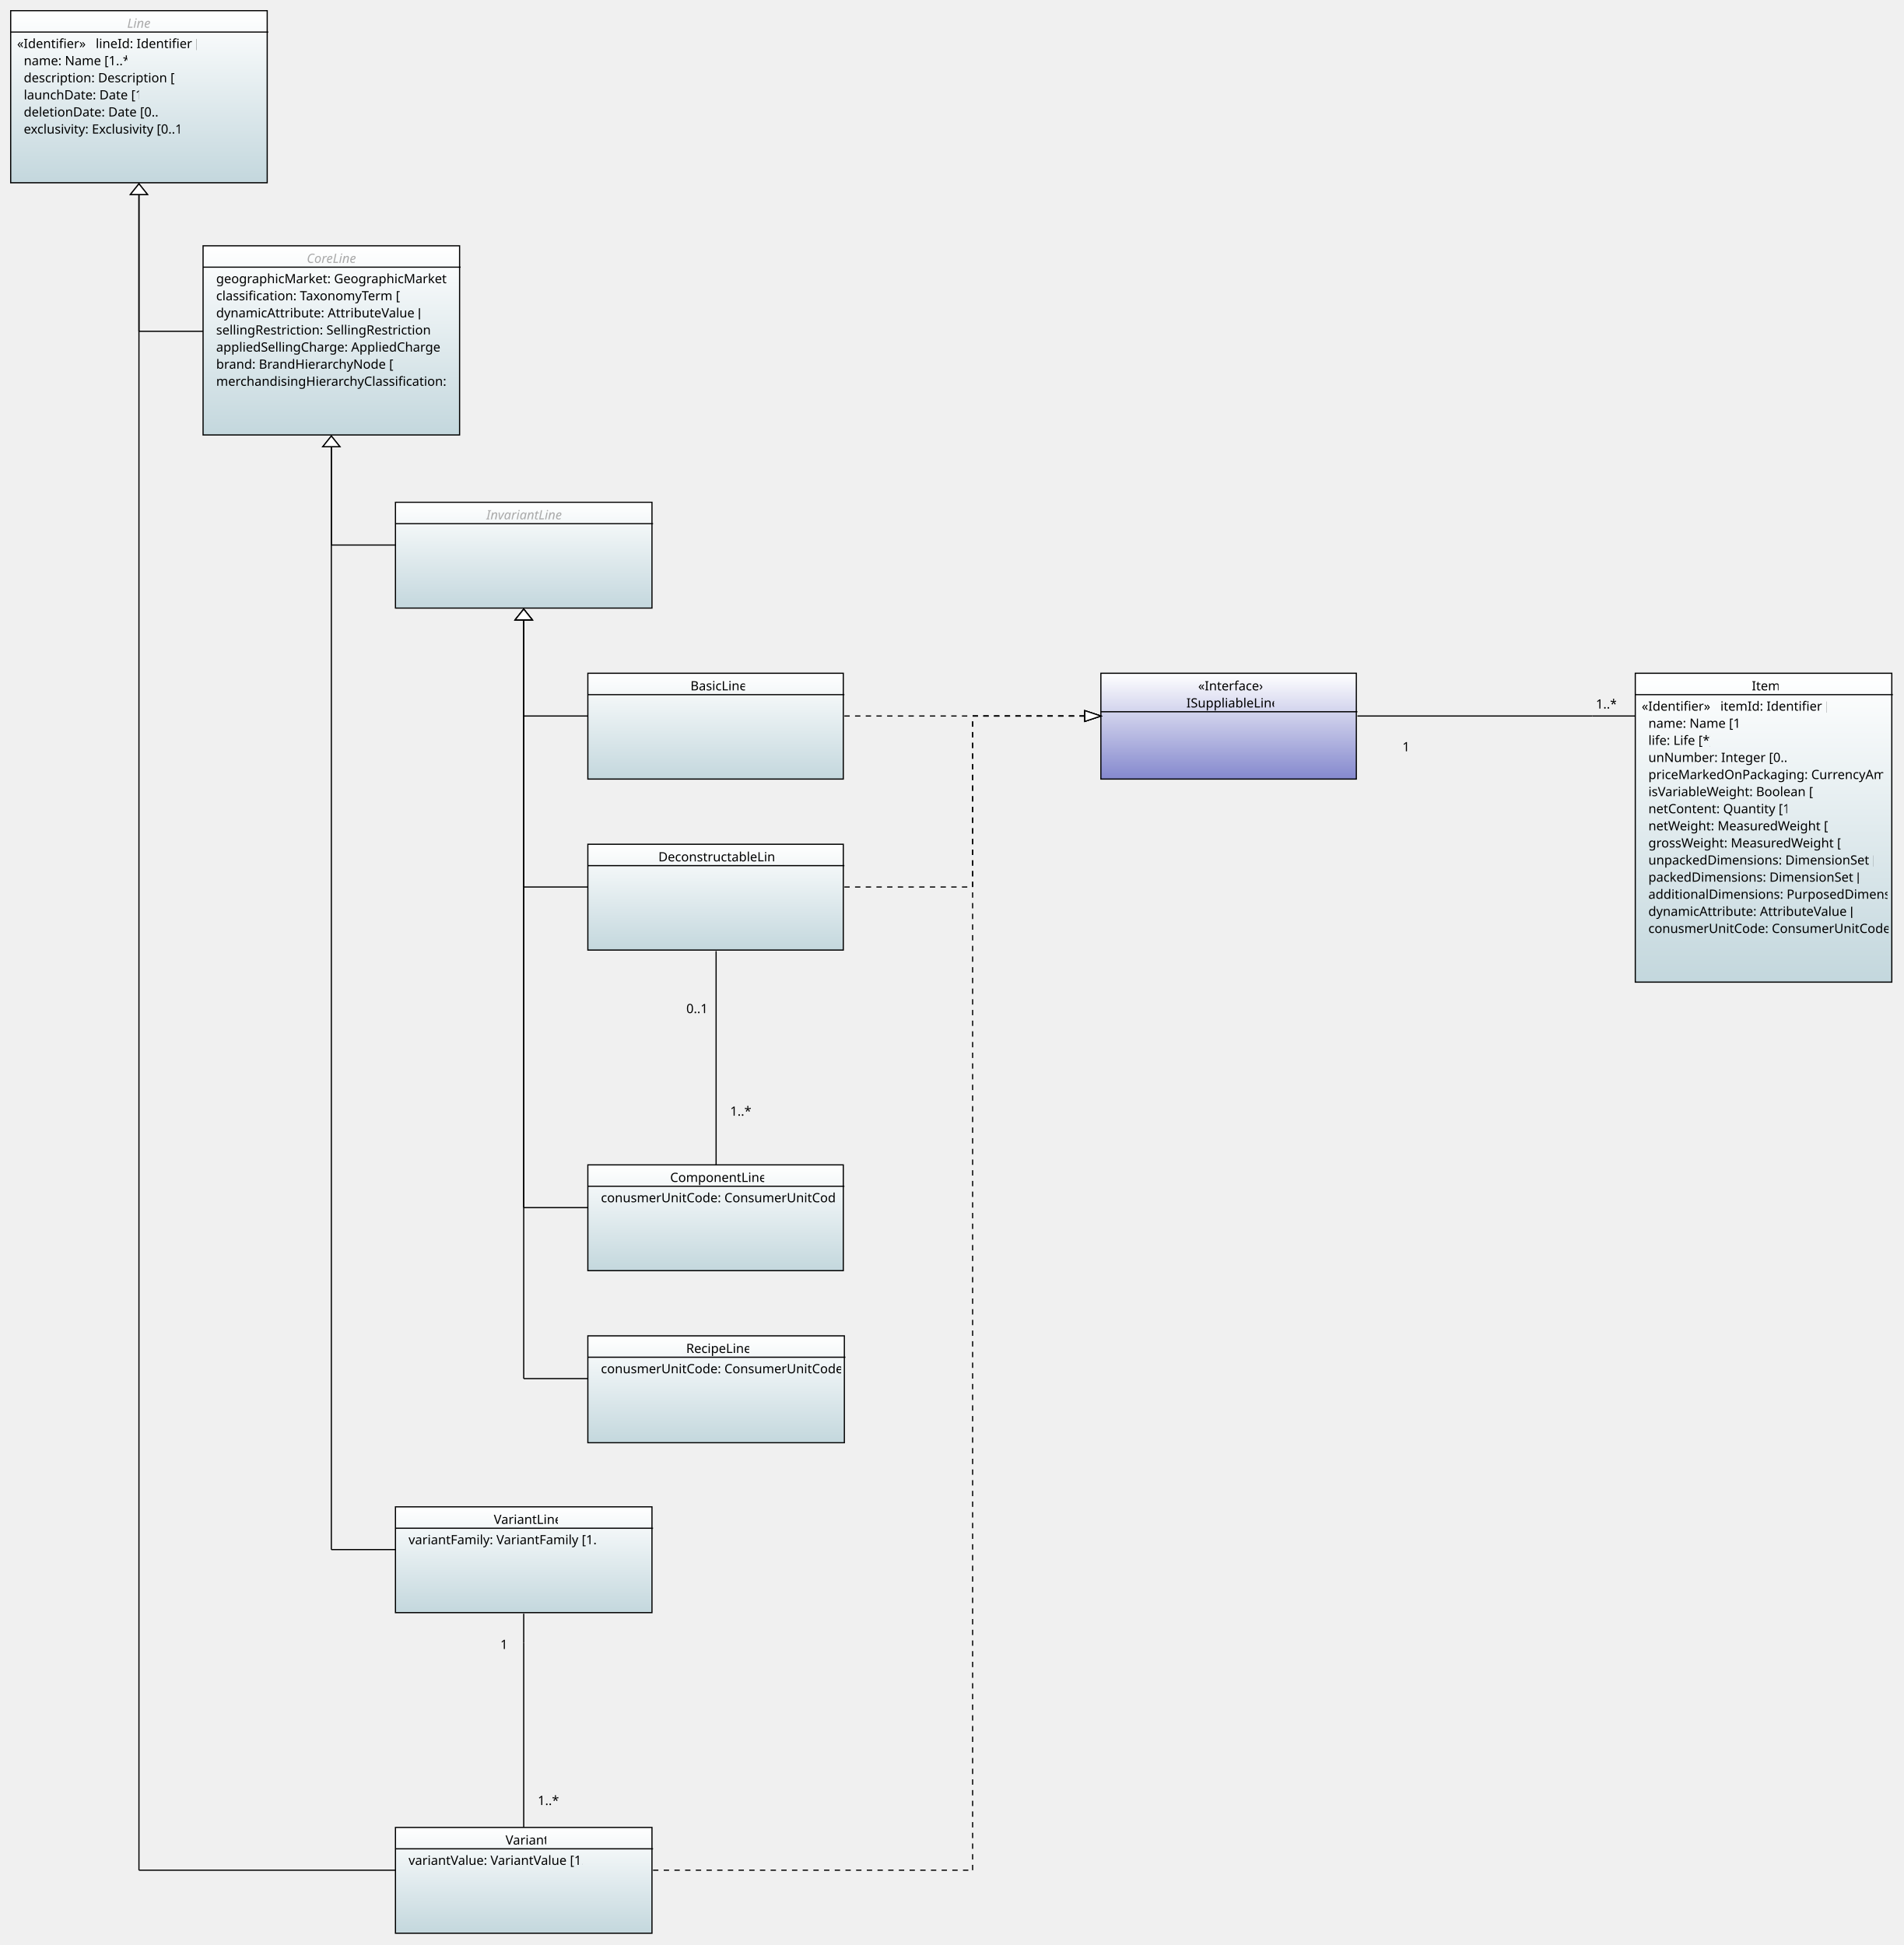
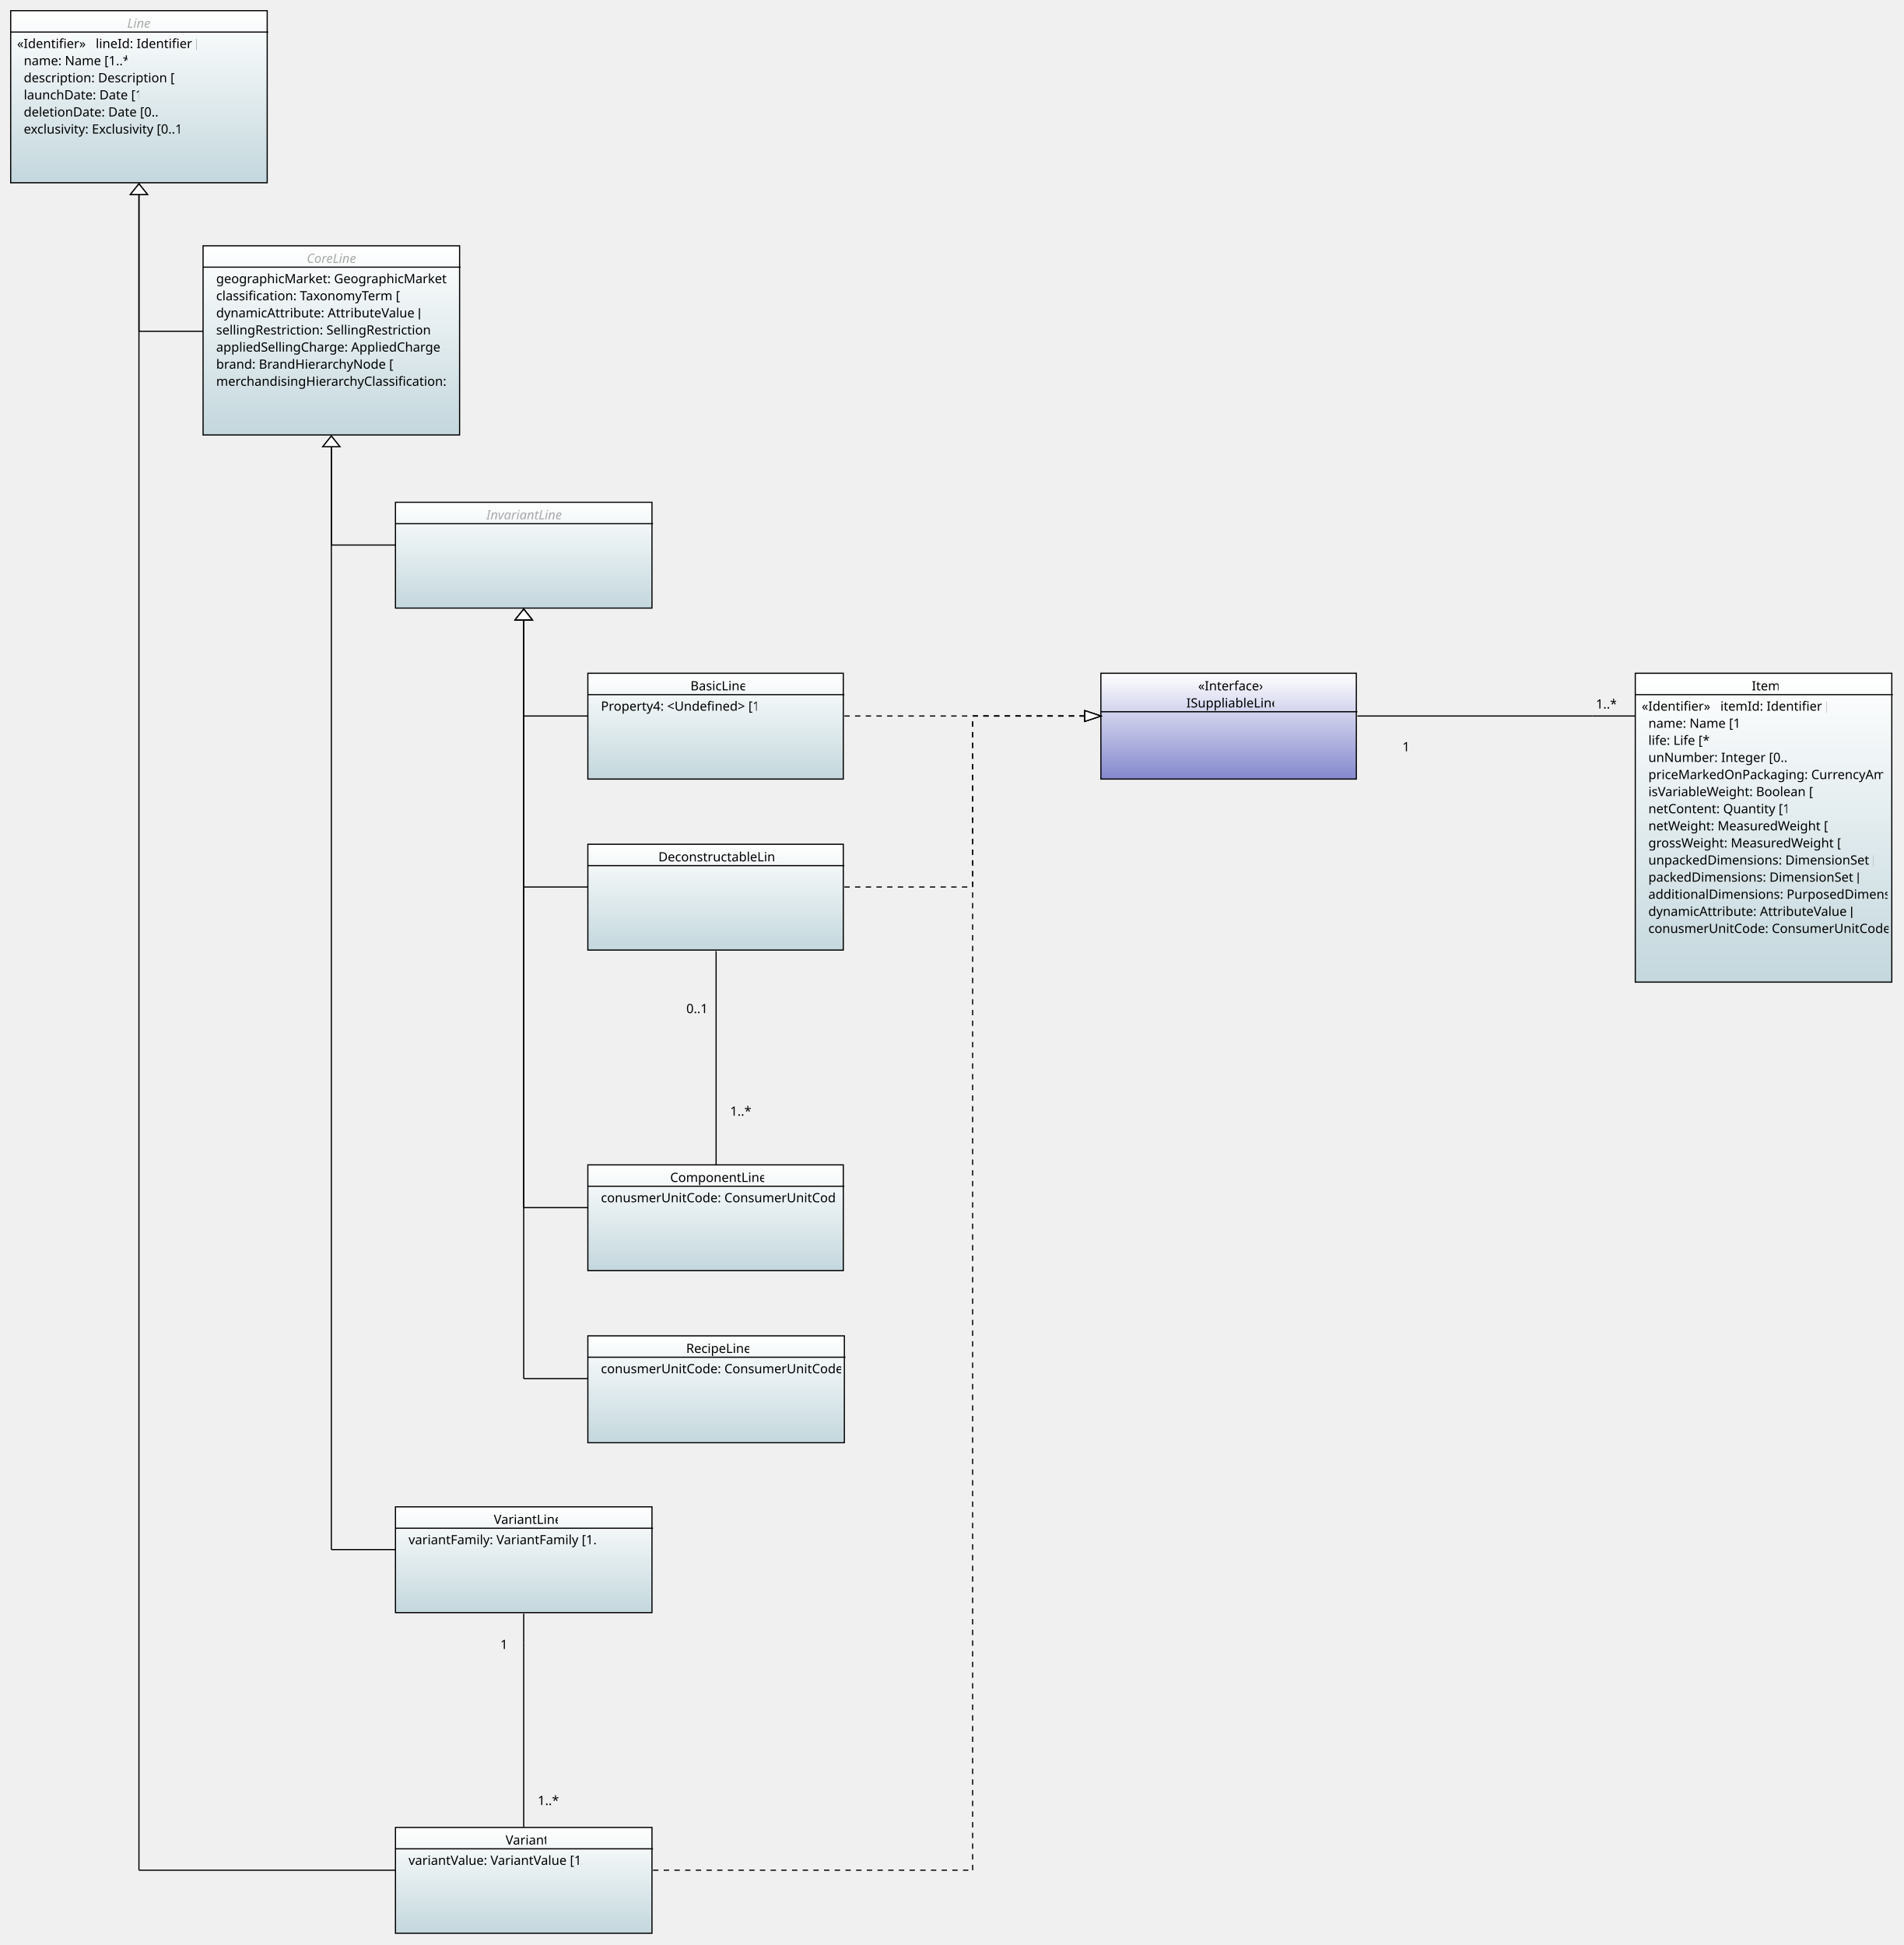
<svg xmlns="http://www.w3.org/2000/svg" xmlns:xlink="http://www.w3.org/1999/xlink" stroke-dasharray="none" shape-rendering="auto" font-family="'Dialog'" width="1781" text-rendering="auto" fill-opacity="1" contentScriptType="text/ecmascript" color-interpolation="auto" color-rendering="auto" preserveAspectRatio="xMidYMid meet" font-size="12px" viewBox="0 0 1781 1820" fill="black" stroke="black" image-rendering="auto" stroke-miterlimit="10" zoomAndPan="magnify" version="1.0" stroke-linecap="square" stroke-linejoin="miter" contentStyleType="text/css" font-style="normal" height="1820" stroke-width="1" stroke-dashoffset="0" font-weight="normal" stroke-opacity="1">
  <defs id="genericDefs" />
  <g>
    <defs id="defs1">
      <linearGradient x1="370" x2="370" y1="1410" gradientUnits="userSpaceOnUse" y2="1510" xlink:type="simple" xlink:actuate="onLoad" id="linearGradient1" xlink:show="other" spreadMethod="pad">
        <stop stop-opacity="1" stop-color="white" offset="0%" />
        <stop stop-opacity="1" stop-color="rgb(195,215,221)" offset="100%" />
      </linearGradient>
      <linearGradient x1="550" x2="550" y1="1090" gradientUnits="userSpaceOnUse" y2="1190" xlink:type="simple" xlink:actuate="onLoad" id="linearGradient2" xlink:show="other" spreadMethod="pad">
        <stop stop-opacity="1" stop-color="white" offset="0%" />
        <stop stop-opacity="1" stop-color="rgb(195,215,221)" offset="100%" />
      </linearGradient>
      <linearGradient x1="550" x2="550" y1="1250" gradientUnits="userSpaceOnUse" y2="1351" xlink:type="simple" xlink:actuate="onLoad" id="linearGradient3" xlink:show="other" spreadMethod="pad">
        <stop stop-opacity="1" stop-color="white" offset="0%" />
        <stop stop-opacity="1" stop-color="rgb(195,215,221)" offset="100%" />
      </linearGradient>
      <linearGradient x1="190" x2="190" y1="230" gradientUnits="userSpaceOnUse" y2="408" xlink:type="simple" xlink:actuate="onLoad" id="linearGradient4" xlink:show="other" spreadMethod="pad">
        <stop stop-opacity="1" stop-color="white" offset="0%" />
        <stop stop-opacity="1" stop-color="rgb(195,215,221)" offset="100%" />
      </linearGradient>
      <linearGradient x1="10" x2="10" y1="10" gradientUnits="userSpaceOnUse" y2="172" xlink:type="simple" xlink:actuate="onLoad" id="linearGradient5" xlink:show="other" spreadMethod="pad">
        <stop stop-opacity="1" stop-color="white" offset="0%" />
        <stop stop-opacity="1" stop-color="rgb(195,215,221)" offset="100%" />
      </linearGradient>
      <linearGradient x1="370" x2="370" y1="1710" gradientUnits="userSpaceOnUse" y2="1810" xlink:type="simple" xlink:actuate="onLoad" id="linearGradient6" xlink:show="other" spreadMethod="pad">
        <stop stop-opacity="1" stop-color="white" offset="0%" />
        <stop stop-opacity="1" stop-color="rgb(195,215,221)" offset="100%" />
      </linearGradient>
      <linearGradient x1="370" x2="370" y1="470" gradientUnits="userSpaceOnUse" y2="570" xlink:type="simple" xlink:actuate="onLoad" id="linearGradient7" xlink:show="other" spreadMethod="pad">
        <stop stop-opacity="1" stop-color="white" offset="0%" />
        <stop stop-opacity="1" stop-color="rgb(195,215,221)" offset="100%" />
      </linearGradient>
      <linearGradient x1="550" x2="550" y1="790" gradientUnits="userSpaceOnUse" y2="890" xlink:type="simple" xlink:actuate="onLoad" id="linearGradient8" xlink:show="other" spreadMethod="pad">
        <stop stop-opacity="1" stop-color="white" offset="0%" />
        <stop stop-opacity="1" stop-color="rgb(195,215,221)" offset="100%" />
      </linearGradient>
      <linearGradient x1="1030" x2="1030" y1="630" gradientUnits="userSpaceOnUse" y2="730" xlink:type="simple" xlink:actuate="onLoad" id="linearGradient9" xlink:show="other" spreadMethod="pad">
        <stop stop-opacity="1" stop-color="white" offset="0%" />
        <stop stop-opacity="1" stop-color="rgb(131,135,205)" offset="100%" />
      </linearGradient>
      <linearGradient x1="550" x2="550" y1="630" gradientUnits="userSpaceOnUse" y2="730" xlink:type="simple" xlink:actuate="onLoad" id="linearGradient10" xlink:show="other" spreadMethod="pad">
        <stop stop-opacity="1" stop-color="white" offset="0%" />
        <stop stop-opacity="1" stop-color="rgb(195,215,221)" offset="100%" />
      </linearGradient>
      <linearGradient x1="1530" x2="1530" y1="630" gradientUnits="userSpaceOnUse" y2="920" xlink:type="simple" xlink:actuate="onLoad" id="linearGradient11" xlink:show="other" spreadMethod="pad">
        <stop stop-opacity="1" stop-color="white" offset="0%" />
        <stop stop-opacity="1" stop-color="rgb(195,215,221)" offset="100%" />
      </linearGradient>
      <clipPath clipPathUnits="userSpaceOnUse" id="clipPath1">
        <path d="M370 1410 L370 1509 L610 1509 L610 1410 Z" />
      </clipPath>
      <clipPath clipPathUnits="userSpaceOnUse" id="clipPath2">
        <path d="M461 1412 L522 1412 L522 1429 L461 1429 L461 1412 Z" />
      </clipPath>
      <clipPath clipPathUnits="userSpaceOnUse" id="clipPath3">
        <path d="M375 1431 L559 1431 L559 1448 L375 1448 L375 1431 Z" />
      </clipPath>
      <clipPath clipPathUnits="userSpaceOnUse" id="clipPath4">
        <path d="M370 1429 L612 1429 L612 1511 L370 1511 L370 1429 Z" />
      </clipPath>
      <clipPath clipPathUnits="userSpaceOnUse" id="clipPath5">
        <path d="M369 1409 L612 1409 L612 1511 L369 1511 L369 1409 Z" />
      </clipPath>
      <clipPath clipPathUnits="userSpaceOnUse" id="clipPath6">
        <path d="M550 1090 L550 1189 L789 1189 L789 1090 Z" />
      </clipPath>
      <clipPath clipPathUnits="userSpaceOnUse" id="clipPath7">
        <path d="M626 1092 L715 1092 L715 1109 L626 1109 L626 1092 Z" />
      </clipPath>
      <clipPath clipPathUnits="userSpaceOnUse" id="clipPath8">
        <path d="M555 1111 L781 1111 L781 1128 L555 1128 L555 1111 Z" />
      </clipPath>
      <clipPath clipPathUnits="userSpaceOnUse" id="clipPath9">
        <path d="M550 1109 L791 1109 L791 1191 L550 1191 L550 1109 Z" />
      </clipPath>
      <clipPath clipPathUnits="userSpaceOnUse" id="clipPath10">
        <path d="M549 1089 L791 1089 L791 1191 L549 1191 L549 1089 Z" />
      </clipPath>
      <clipPath clipPathUnits="userSpaceOnUse" id="clipPath11">
        <path d="M550 1250 L550 1350 L790 1350 L790 1250 Z" />
      </clipPath>
      <clipPath clipPathUnits="userSpaceOnUse" id="clipPath12">
        <path d="M641 1252 L701 1252 L701 1269 L641 1269 L641 1252 Z" />
      </clipPath>
      <clipPath clipPathUnits="userSpaceOnUse" id="clipPath13">
        <path d="M555 1271 L787 1271 L787 1288 L555 1288 L555 1271 Z" />
      </clipPath>
      <clipPath clipPathUnits="userSpaceOnUse" id="clipPath14">
        <path d="M550 1269 L792 1269 L792 1352 L550 1352 L550 1269 Z" />
      </clipPath>
      <clipPath clipPathUnits="userSpaceOnUse" id="clipPath15">
        <path d="M549 1249 L792 1249 L792 1352 L549 1352 L549 1249 Z" />
      </clipPath>
      <clipPath clipPathUnits="userSpaceOnUse" id="clipPath16">
        <path d="M190 230 L190 407 L430 407 L430 230 Z" />
      </clipPath>
      <clipPath clipPathUnits="userSpaceOnUse" id="clipPath17">
        <path d="M286 232 L336 232 L336 249 L286 249 L286 232 Z" />
      </clipPath>
      <clipPath clipPathUnits="userSpaceOnUse" id="clipPath18">
        <path d="M195 251 L420 251 L420 268 L195 268 L195 251 Z" />
      </clipPath>
      <clipPath clipPathUnits="userSpaceOnUse" id="clipPath19">
        <path d="M195 267 L374 267 L374 284 L195 284 L195 267 Z" />
      </clipPath>
      <clipPath clipPathUnits="userSpaceOnUse" id="clipPath20">
        <path d="M195 283 L393 283 L393 300 L195 300 L195 283 Z" />
      </clipPath>
      <clipPath clipPathUnits="userSpaceOnUse" id="clipPath21">
        <path d="M195 299 L406 299 L406 316 L195 316 L195 299 Z" />
      </clipPath>
      <clipPath clipPathUnits="userSpaceOnUse" id="clipPath22">
        <path d="M195 315 L416 315 L416 332 L195 332 L195 315 Z" />
      </clipPath>
      <clipPath clipPathUnits="userSpaceOnUse" id="clipPath23">
        <path d="M195 331 L368 331 L368 348 L195 348 L195 331 Z" />
      </clipPath>
      <clipPath clipPathUnits="userSpaceOnUse" id="clipPath24">
        <path d="M195 347 L419 347 L419 364 L195 364 L195 347 Z" />
      </clipPath>
      <clipPath clipPathUnits="userSpaceOnUse" id="clipPath25">
        <path d="M190 249 L432 249 L432 409 L190 409 L190 249 Z" />
      </clipPath>
      <clipPath clipPathUnits="userSpaceOnUse" id="clipPath26">
        <path d="M189 229 L432 229 L432 409 L189 409 L189 229 Z" />
      </clipPath>
      <clipPath clipPathUnits="userSpaceOnUse" id="clipPath27">
        <path d="M10 10 L10 171 L250 171 L250 10 Z" />
      </clipPath>
      <clipPath clipPathUnits="userSpaceOnUse" id="clipPath28">
        <path d="M118 12 L144 12 L144 29 L118 29 L118 12 Z" />
      </clipPath>
      <clipPath clipPathUnits="userSpaceOnUse" id="clipPath29">
        <path d="M15 31 L184 31 L184 48 L15 48 L15 31 Z" />
      </clipPath>
      <clipPath clipPathUnits="userSpaceOnUse" id="clipPath30">
        <path d="M15 47 L119 47 L119 64 L15 64 L15 47 Z" />
      </clipPath>
      <clipPath clipPathUnits="userSpaceOnUse" id="clipPath31">
        <path d="M15 63 L164 63 L164 80 L15 80 L15 63 Z" />
      </clipPath>
      <clipPath clipPathUnits="userSpaceOnUse" id="clipPath32">
        <path d="M15 79 L130 79 L130 96 L15 96 L15 79 Z" />
      </clipPath>
      <clipPath clipPathUnits="userSpaceOnUse" id="clipPath33">
        <path d="M15 95 L149 95 L149 112 L15 112 L15 95 Z" />
      </clipPath>
      <clipPath clipPathUnits="userSpaceOnUse" id="clipPath34">
        <path d="M15 111 L168 111 L168 128 L15 128 L15 111 Z" />
      </clipPath>
      <clipPath clipPathUnits="userSpaceOnUse" id="clipPath35">
        <path d="M10 29 L252 29 L252 173 L10 173 L10 29 Z" />
      </clipPath>
      <clipPath clipPathUnits="userSpaceOnUse" id="clipPath36">
        <path d="M9 9 L252 9 L252 173 L9 173 L9 9 Z" />
      </clipPath>
      <clipPath clipPathUnits="userSpaceOnUse" id="clipPath37">
        <path d="M370 1710 L370 1809 L610 1809 L610 1710 Z" />
      </clipPath>
      <clipPath clipPathUnits="userSpaceOnUse" id="clipPath38">
        <path d="M472 1712 L511 1712 L511 1729 L472 1729 L472 1712 Z" />
      </clipPath>
      <clipPath clipPathUnits="userSpaceOnUse" id="clipPath39">
        <path d="M375 1731 L545 1731 L545 1748 L375 1748 L375 1731 Z" />
      </clipPath>
      <clipPath clipPathUnits="userSpaceOnUse" id="clipPath40">
        <path d="M370 1729 L612 1729 L612 1811 L370 1811 L370 1729 Z" />
      </clipPath>
      <clipPath clipPathUnits="userSpaceOnUse" id="clipPath41">
        <path d="M369 1709 L612 1709 L612 1811 L369 1811 L369 1709 Z" />
      </clipPath>
      <clipPath clipPathUnits="userSpaceOnUse" id="clipPath42">
        <path d="M370 470 L370 569 L610 569 L610 470 Z" />
      </clipPath>
      <clipPath clipPathUnits="userSpaceOnUse" id="clipPath43">
        <path d="M454 472 L528 472 L528 489 L454 489 L454 472 Z" />
      </clipPath>
      <clipPath clipPathUnits="userSpaceOnUse" id="clipPath44">
        <path d="M370 489 L612 489 L612 571 L370 571 L370 489 Z" />
      </clipPath>
      <clipPath clipPathUnits="userSpaceOnUse" id="clipPath45">
        <path d="M369 469 L612 469 L612 571 L369 571 L369 469 Z" />
      </clipPath>
      <clipPath clipPathUnits="userSpaceOnUse" id="clipPath46">
        <path d="M550 790 L550 889 L789 889 L789 790 Z" />
      </clipPath>
      <clipPath clipPathUnits="userSpaceOnUse" id="clipPath47">
        <path d="M615 792 L726 792 L726 809 L615 809 L615 792 Z" />
      </clipPath>
      <clipPath clipPathUnits="userSpaceOnUse" id="clipPath48">
        <path d="M550 809 L791 809 L791 891 L550 891 L550 809 Z" />
      </clipPath>
      <clipPath clipPathUnits="userSpaceOnUse" id="clipPath49">
        <path d="M549 789 L791 789 L791 891 L549 891 L549 789 Z" />
      </clipPath>
      <clipPath clipPathUnits="userSpaceOnUse" id="clipPath50">
        <path d="M1030 630 L1030 729 L1269 729 L1269 630 Z" />
      </clipPath>
      <clipPath clipPathUnits="userSpaceOnUse" id="clipPath51">
        <path d="M1120 632 L1181 632 L1181 649 L1120 649 L1120 632 Z" />
      </clipPath>
      <clipPath clipPathUnits="userSpaceOnUse" id="clipPath52">
        <path d="M1109 648 L1192 648 L1192 665 L1109 665 L1109 648 Z" />
      </clipPath>
      <clipPath clipPathUnits="userSpaceOnUse" id="clipPath53">
        <path d="M1030 665 L1271 665 L1271 731 L1030 731 L1030 665 Z" />
      </clipPath>
      <clipPath clipPathUnits="userSpaceOnUse" id="clipPath54">
        <path d="M1029 629 L1271 629 L1271 731 L1029 731 L1029 629 Z" />
      </clipPath>
      <clipPath clipPathUnits="userSpaceOnUse" id="clipPath55">
        <path d="M550 630 L550 729 L789 729 L789 630 Z" />
      </clipPath>
      <clipPath clipPathUnits="userSpaceOnUse" id="clipPath56">
        <path d="M645 632 L697 632 L697 649 L645 649 L645 632 Z" />
      </clipPath>
      <clipPath clipPathUnits="userSpaceOnUse" id="clipPath57">
+         <path d="M555 651 L708 651 L708 668 L555 668 L555 651 Z" />
+       </clipPath>
+       <clipPath clipPathUnits="userSpaceOnUse" id="clipPath58">
        <path d="M550 649 L791 649 L791 731 L550 731 L550 649 Z" />
      </clipPath>
-       <clipPath clipPathUnits="userSpaceOnUse" id="clipPath58">
+       <clipPath clipPathUnits="userSpaceOnUse" id="clipPath59">
        <path d="M549 629 L791 629 L791 731 L549 731 L549 629 Z" />
      </clipPath>
-       <clipPath clipPathUnits="userSpaceOnUse" id="clipPath59">
+       <clipPath clipPathUnits="userSpaceOnUse" id="clipPath60">
        <path d="M1530 630 L1530 919 L1770 919 L1770 630 Z" />
      </clipPath>
-       <clipPath clipPathUnits="userSpaceOnUse" id="clipPath60">
+       <clipPath clipPathUnits="userSpaceOnUse" id="clipPath61">
        <path d="M1638 632 L1664 632 L1664 649 L1638 649 L1638 632 Z" />
      </clipPath>
-       <clipPath clipPathUnits="userSpaceOnUse" id="clipPath61">
+       <clipPath clipPathUnits="userSpaceOnUse" id="clipPath62">
        <path d="M1535 651 L1709 651 L1709 668 L1535 668 L1535 651 Z" />
      </clipPath>
-       <clipPath clipPathUnits="userSpaceOnUse" id="clipPath62">
+       <clipPath clipPathUnits="userSpaceOnUse" id="clipPath63">
        <path d="M1535 667 L1628 667 L1628 684 L1535 684 L1535 667 Z" />
      </clipPath>
-       <clipPath clipPathUnits="userSpaceOnUse" id="clipPath63">
+       <clipPath clipPathUnits="userSpaceOnUse" id="clipPath64">
        <path d="M1535 683 L1600 683 L1600 700 L1535 700 L1535 683 Z" />
      </clipPath>
-       <clipPath clipPathUnits="userSpaceOnUse" id="clipPath64">
+       <clipPath clipPathUnits="userSpaceOnUse" id="clipPath65">
        <path d="M1535 699 L1673 699 L1673 716 L1535 716 L1535 699 Z" />
      </clipPath>
-       <clipPath clipPathUnits="userSpaceOnUse" id="clipPath65">
+       <clipPath clipPathUnits="userSpaceOnUse" id="clipPath66">
        <path d="M1535 715 L1762 715 L1762 732 L1535 732 L1535 715 Z" />
      </clipPath>
-       <clipPath clipPathUnits="userSpaceOnUse" id="clipPath66">
+       <clipPath clipPathUnits="userSpaceOnUse" id="clipPath67">
        <path d="M1535 731 L1696 731 L1696 748 L1535 748 L1535 731 Z" />
      </clipPath>
-       <clipPath clipPathUnits="userSpaceOnUse" id="clipPath67">
+       <clipPath clipPathUnits="userSpaceOnUse" id="clipPath68">
        <path d="M1535 747 L1672 747 L1672 764 L1535 764 L1535 747 Z" />
      </clipPath>
-       <clipPath clipPathUnits="userSpaceOnUse" id="clipPath68">
+       <clipPath clipPathUnits="userSpaceOnUse" id="clipPath69">
        <path d="M1535 763 L1711 763 L1711 780 L1535 780 L1535 763 Z" />
      </clipPath>
-       <clipPath clipPathUnits="userSpaceOnUse" id="clipPath69">
+       <clipPath clipPathUnits="userSpaceOnUse" id="clipPath70">
        <path d="M1535 779 L1722 779 L1722 796 L1535 796 L1535 779 Z" />
      </clipPath>
-       <clipPath clipPathUnits="userSpaceOnUse" id="clipPath70">
+       <clipPath clipPathUnits="userSpaceOnUse" id="clipPath71">
        <path d="M1535 795 L1753 795 L1753 812 L1535 812 L1535 795 Z" />
      </clipPath>
-       <clipPath clipPathUnits="userSpaceOnUse" id="clipPath71">
+       <clipPath clipPathUnits="userSpaceOnUse" id="clipPath72">
        <path d="M1535 811 L1739 811 L1739 828 L1535 828 L1535 811 Z" />
      </clipPath>
-       <clipPath clipPathUnits="userSpaceOnUse" id="clipPath72">
+       <clipPath clipPathUnits="userSpaceOnUse" id="clipPath73">
        <path d="M1535 827 L1766 827 L1766 844 L1535 844 L1535 827 Z" />
      </clipPath>
-       <clipPath clipPathUnits="userSpaceOnUse" id="clipPath73">
+       <clipPath clipPathUnits="userSpaceOnUse" id="clipPath74">
        <path d="M1535 843 L1733 843 L1733 860 L1535 860 L1535 843 Z" />
      </clipPath>
-       <clipPath clipPathUnits="userSpaceOnUse" id="clipPath74">
+       <clipPath clipPathUnits="userSpaceOnUse" id="clipPath75">
        <path d="M1535 859 L1767 859 L1767 876 L1535 876 L1535 859 Z" />
      </clipPath>
-       <clipPath clipPathUnits="userSpaceOnUse" id="clipPath75">
+       <clipPath clipPathUnits="userSpaceOnUse" id="clipPath76">
        <path d="M1530 649 L1772 649 L1772 921 L1530 921 L1530 649 Z" />
      </clipPath>
-       <clipPath clipPathUnits="userSpaceOnUse" id="clipPath76">
+       <clipPath clipPathUnits="userSpaceOnUse" id="clipPath77">
        <path d="M1529 629 L1772 629 L1772 921 L1529 921 L1529 629 Z" />
      </clipPath>
-       <clipPath clipPathUnits="userSpaceOnUse" id="clipPath77">
+       <clipPath clipPathUnits="userSpaceOnUse" id="clipPath78">
        <path d="M-1 -1 L1782 -1 L1782 1821 L-1 1821 L-1 -1 Z" />
      </clipPath>
-       <clipPath clipPathUnits="userSpaceOnUse" id="clipPath78">
+       <clipPath clipPathUnits="userSpaceOnUse" id="clipPath79">
        <path d="M301 407 L320 407 L320 420 L301 420 L301 407 Z" />
      </clipPath>
-       <clipPath clipPathUnits="userSpaceOnUse" id="clipPath79">
+       <clipPath clipPathUnits="userSpaceOnUse" id="clipPath80">
        <path d="M481 569 L500 569 L500 582 L481 582 L481 569 Z" />
      </clipPath>
-       <clipPath clipPathUnits="userSpaceOnUse" id="clipPath80">
+       <clipPath clipPathUnits="userSpaceOnUse" id="clipPath81">
        <path d="M464 1529 L476 1529 L476 1546 L464 1546 L464 1529 Z" />
      </clipPath>
-       <clipPath clipPathUnits="userSpaceOnUse" id="clipPath81">
+       <clipPath clipPathUnits="userSpaceOnUse" id="clipPath82">
        <path d="M499 1675 L522 1675 L522 1692 L499 1692 L499 1675 Z" />
      </clipPath>
-       <clipPath clipPathUnits="userSpaceOnUse" id="clipPath82">
+       <clipPath clipPathUnits="userSpaceOnUse" id="clipPath83">
        <path d="M121 171 L140 171 L140 184 L121 184 L121 171 Z" />
      </clipPath>
-       <clipPath clipPathUnits="userSpaceOnUse" id="clipPath83">
+       <clipPath clipPathUnits="userSpaceOnUse" id="clipPath84">
        <path d="M638 934 L662 934 L662 951 L638 951 L638 934 Z" />
      </clipPath>
-       <clipPath clipPathUnits="userSpaceOnUse" id="clipPath84">
+       <clipPath clipPathUnits="userSpaceOnUse" id="clipPath85">
        <path d="M679 1030 L702 1030 L702 1047 L679 1047 L679 1030 Z" />
      </clipPath>
-       <clipPath clipPathUnits="userSpaceOnUse" id="clipPath85">
+       <clipPath clipPathUnits="userSpaceOnUse" id="clipPath86">
        <path d="M1014 664 L1032 664 L1032 677 L1014 677 L1014 664 Z" />
      </clipPath>
-       <clipPath clipPathUnits="userSpaceOnUse" id="clipPath86">
+       <clipPath clipPathUnits="userSpaceOnUse" id="clipPath87">
        <path d="M1308 689 L1320 689 L1320 706 L1308 706 L1308 689 Z" />
      </clipPath>
-       <clipPath clipPathUnits="userSpaceOnUse" id="clipPath87">
+       <clipPath clipPathUnits="userSpaceOnUse" id="clipPath88">
        <path d="M1489 649 L1512 649 L1512 666 L1489 666 L1489 649 Z" />
      </clipPath>
    </defs>
    <g fill="url(#linearGradient1)" stroke-miterlimit="0" stroke-width="0" font-family="'Segoe UI'" stroke="url(#linearGradient1)" stroke-linejoin="round">
      <rect x="370" width="241" height="100" y="1410" clip-path="url(#clipPath1)" stroke="none" />
      <text fill="black" x="462" xml:space="preserve" y="1426" clip-path="url(#clipPath2)" stroke="none">VariantLine</text>
      <text fill="black" x="376" xml:space="preserve" y="1445" clip-path="url(#clipPath3)" stroke="none">  variantFamily: VariantFamily [1..*]</text>
    </g>
    <g stroke-linecap="butt" font-family="'Segoe UI'" stroke-width="1.1">
      <line y2="1430" fill="none" x1="370" clip-path="url(#clipPath4)" x2="611" y1="1430" />
      <rect x="370" y="1410" clip-path="url(#clipPath5)" fill="none" width="240" rx="0" ry="0" height="99" />
      <rect x="550" y="1090" clip-path="url(#clipPath6)" fill="url(#linearGradient2)" width="240" height="100" stroke="none" />
      <text x="627" xml:space="preserve" y="1106" clip-path="url(#clipPath7)" stroke="none">ComponentLine</text>
      <text x="556" xml:space="preserve" y="1125" clip-path="url(#clipPath8)" stroke="none">  conusmerUnitCode: ConsumerUnitCod...</text>
      <line y2="1110" fill="none" x1="550" clip-path="url(#clipPath9)" x2="790" y1="1110" />
      <rect x="550" y="1090" clip-path="url(#clipPath10)" fill="none" width="239" rx="0" ry="0" height="99" />
      <rect x="550" y="1250" clip-path="url(#clipPath11)" fill="url(#linearGradient3)" width="241" height="101" stroke="none" />
      <text x="642" xml:space="preserve" y="1266" clip-path="url(#clipPath12)" stroke="none">RecipeLine</text>
      <text x="556" xml:space="preserve" y="1285" clip-path="url(#clipPath13)" stroke="none">  conusmerUnitCode: ConsumerUnitCode...</text>
      <line y2="1270" fill="none" x1="550" clip-path="url(#clipPath14)" x2="791" y1="1270" />
      <rect x="550" y="1250" clip-path="url(#clipPath15)" fill="none" width="240" rx="0" ry="0" height="100" />
      <rect x="190" y="230" clip-path="url(#clipPath16)" fill="url(#linearGradient4)" width="241" height="178" stroke="none" />
      <text x="287" y="246" clip-path="url(#clipPath17)" fill="rgb(169,169,169)" font-style="italic" stroke="none" xml:space="preserve">CoreLine</text>
      <text x="196" xml:space="preserve" y="265" clip-path="url(#clipPath18)" stroke="none">  geographicMarket: GeographicMarket [*]</text>
      <text x="196" xml:space="preserve" y="281" clip-path="url(#clipPath19)" stroke="none">  classification: TaxonomyTerm [*]</text>
      <text x="196" xml:space="preserve" y="297" clip-path="url(#clipPath20)" stroke="none">  dynamicAttribute: AttributeValue [*]</text>
      <text x="196" xml:space="preserve" y="313" clip-path="url(#clipPath21)" stroke="none">  sellingRestriction: SellingRestriction [*]</text>
      <text x="196" xml:space="preserve" y="329" clip-path="url(#clipPath22)" stroke="none">  appliedSellingCharge: AppliedCharge [*]</text>
      <text x="196" xml:space="preserve" y="345" clip-path="url(#clipPath23)" stroke="none">  brand: BrandHierarchyNode [1]</text>
      <text x="196" xml:space="preserve" y="361" clip-path="url(#clipPath24)" stroke="none">  merchandisingHierarchyClassification: ...</text>
      <line y2="250" fill="none" x1="190" clip-path="url(#clipPath25)" x2="431" y1="250" />
      <rect x="190" y="230" clip-path="url(#clipPath26)" fill="none" width="240" rx="0" ry="0" height="177" />
      <rect x="10" y="10" clip-path="url(#clipPath27)" fill="url(#linearGradient5)" width="241" height="162" stroke="none" />
      <text x="119" y="26" clip-path="url(#clipPath28)" fill="rgb(169,169,169)" font-style="italic" stroke="none" xml:space="preserve">Line</text>
      <text x="16" xml:space="preserve" y="45" clip-path="url(#clipPath29)" stroke="none">«Identifier»   lineId: Identifier [1]</text>
      <text x="16" xml:space="preserve" y="61" clip-path="url(#clipPath30)" stroke="none">  name: Name [1..*]</text>
      <text x="16" xml:space="preserve" y="77" clip-path="url(#clipPath31)" stroke="none">  description: Description [*]</text>
      <text x="16" xml:space="preserve" y="93" clip-path="url(#clipPath32)" stroke="none">  launchDate: Date [1]</text>
      <text x="16" xml:space="preserve" y="109" clip-path="url(#clipPath33)" stroke="none">  deletionDate: Date [0..1]</text>
      <text x="16" xml:space="preserve" y="125" clip-path="url(#clipPath34)" stroke="none">  exclusivity: Exclusivity [0..1]</text>
      <line y2="30" fill="none" x1="10" clip-path="url(#clipPath35)" x2="251" y1="30" />
      <rect x="10" y="10" clip-path="url(#clipPath36)" fill="none" width="240" rx="0" ry="0" height="161" />
      <rect x="370" y="1710" clip-path="url(#clipPath37)" fill="url(#linearGradient6)" width="241" height="100" stroke="none" />
      <text x="473" xml:space="preserve" y="1726" clip-path="url(#clipPath38)" stroke="none">Variant</text>
      <text x="376" xml:space="preserve" y="1745" clip-path="url(#clipPath39)" stroke="none">  variantValue: VariantValue [1..*]</text>
      <line y2="1730" fill="none" x1="370" clip-path="url(#clipPath40)" x2="611" y1="1730" />
      <rect x="370" y="1710" clip-path="url(#clipPath41)" fill="none" width="240" rx="0" ry="0" height="99" />
      <rect x="370" y="470" clip-path="url(#clipPath42)" fill="url(#linearGradient7)" width="241" height="100" stroke="none" />
      <text x="455" y="486" clip-path="url(#clipPath43)" fill="rgb(169,169,169)" font-style="italic" stroke="none" xml:space="preserve">InvariantLine</text>
      <line y2="490" fill="none" x1="370" clip-path="url(#clipPath44)" x2="611" y1="490" />
      <rect x="370" y="470" clip-path="url(#clipPath45)" fill="none" width="240" rx="0" ry="0" height="99" />
      <rect x="550" y="790" clip-path="url(#clipPath46)" fill="url(#linearGradient8)" width="240" height="100" stroke="none" />
      <text x="616" xml:space="preserve" y="806" clip-path="url(#clipPath47)" stroke="none">DeconstructableLine</text>
      <line y2="810" fill="none" x1="550" clip-path="url(#clipPath48)" x2="790" y1="810" />
      <rect x="550" y="790" clip-path="url(#clipPath49)" fill="none" width="239" rx="0" ry="0" height="99" />
      <rect x="1030" y="630" clip-path="url(#clipPath50)" fill="url(#linearGradient9)" width="240" height="100" stroke="none" />
      <text x="1121" xml:space="preserve" y="646" clip-path="url(#clipPath51)" stroke="none">«Interface»</text>
      <text x="1110" xml:space="preserve" y="662" clip-path="url(#clipPath52)" stroke="none">ISuppliableLine</text>
      <line y2="666" fill="none" x1="1030" clip-path="url(#clipPath53)" x2="1270" y1="666" />
      <rect x="1030" y="630" clip-path="url(#clipPath54)" fill="none" width="239" rx="0" ry="0" height="99" />
      <rect x="550" y="630" clip-path="url(#clipPath55)" fill="url(#linearGradient10)" width="240" height="100" stroke="none" />
      <text x="646" xml:space="preserve" y="646" clip-path="url(#clipPath56)" stroke="none">BasicLine</text>
-       <line y2="650" fill="none" x1="550" clip-path="url(#clipPath57)" x2="790" y1="650" />
-       <rect x="550" y="630" clip-path="url(#clipPath58)" fill="none" width="239" rx="0" ry="0" height="99" />
-       <rect x="1530" y="630" clip-path="url(#clipPath59)" fill="url(#linearGradient11)" width="241" height="290" stroke="none" />
-       <text x="1639" xml:space="preserve" y="646" clip-path="url(#clipPath60)" stroke="none">Item</text>
-       <text x="1536" xml:space="preserve" y="665" clip-path="url(#clipPath61)" stroke="none">«Identifier»   itemId: Identifier [1]</text>
-       <text x="1536" xml:space="preserve" y="681" clip-path="url(#clipPath62)" stroke="none">  name: Name [1]</text>
-       <text x="1536" xml:space="preserve" y="697" clip-path="url(#clipPath63)" stroke="none">  life: Life [*]</text>
-       <text x="1536" xml:space="preserve" y="713" clip-path="url(#clipPath64)" stroke="none">  unNumber: Integer [0..1]</text>
-       <text x="1536" xml:space="preserve" y="729" clip-path="url(#clipPath65)" stroke="none">  priceMarkedOnPackaging: CurrencyAm...</text>
-       <text x="1536" xml:space="preserve" y="745" clip-path="url(#clipPath66)" stroke="none">  isVariableWeight: Boolean [1]</text>
-       <text x="1536" xml:space="preserve" y="761" clip-path="url(#clipPath67)" stroke="none">  netContent: Quantity [1]</text>
-       <text x="1536" xml:space="preserve" y="777" clip-path="url(#clipPath68)" stroke="none">  netWeight: MeasuredWeight [1]</text>
-       <text x="1536" xml:space="preserve" y="793" clip-path="url(#clipPath69)" stroke="none">  grossWeight: MeasuredWeight [1]</text>
-       <text x="1536" xml:space="preserve" y="809" clip-path="url(#clipPath70)" stroke="none">  unpackedDimensions: DimensionSet [1]</text>
-       <text x="1536" xml:space="preserve" y="825" clip-path="url(#clipPath71)" stroke="none">  packedDimensions: DimensionSet [1]</text>
-       <text x="1536" xml:space="preserve" y="841" clip-path="url(#clipPath72)" stroke="none">  additionalDimensions: PurposedDimensi...</text>
-       <text x="1536" xml:space="preserve" y="857" clip-path="url(#clipPath73)" stroke="none">  dynamicAttribute: AttributeValue [*]</text>
-       <text x="1536" xml:space="preserve" y="873" clip-path="url(#clipPath74)" stroke="none">  conusmerUnitCode: ConsumerUnitCode...</text>
-       <line y2="650" fill="none" x1="1530" clip-path="url(#clipPath75)" x2="1771" y1="650" />
-       <rect x="1530" y="630" clip-path="url(#clipPath76)" fill="none" width="240" rx="0" ry="0" height="289" />
-       <line clip-path="url(#clipPath77)" fill="none" text-rendering="optimizeLegibility" x1="370" x2="310" y1="1450" y2="1450" />
-       <line clip-path="url(#clipPath77)" fill="none" text-rendering="optimizeLegibility" x1="310" x2="310" y1="1450" y2="408" />
-       <polygon fill="white" text-rendering="optimizeLegibility" clip-path="url(#clipPath78)" points=" 310 408 318 418 302 418" stroke="none" />
-       <polygon fill="none" text-rendering="optimizeLegibility" clip-path="url(#clipPath78)" points=" 310 408 318 418 302 418" />
-       <line clip-path="url(#clipPath77)" fill="none" text-rendering="optimizeLegibility" x1="550" x2="490" y1="830" y2="830" />
-       <line clip-path="url(#clipPath77)" fill="none" text-rendering="optimizeLegibility" x1="490" x2="490" y1="830" y2="570" />
-       <polygon fill="white" text-rendering="optimizeLegibility" clip-path="url(#clipPath79)" points=" 490 570 498 580 482 580" stroke="none" />
-       <polygon fill="none" text-rendering="optimizeLegibility" clip-path="url(#clipPath79)" points=" 490 570 498 580 482 580" />
-       <line clip-path="url(#clipPath77)" fill="none" text-rendering="optimizeLegibility" x1="550" x2="490" y1="1290" y2="1290" />
-       <line clip-path="url(#clipPath77)" fill="none" text-rendering="optimizeLegibility" x1="490" x2="490" y1="1290" y2="570" />
-       <polygon fill="white" text-rendering="optimizeLegibility" clip-path="url(#clipPath79)" points=" 490 570 498 580 482 580" stroke="none" />
-       <polygon fill="none" text-rendering="optimizeLegibility" clip-path="url(#clipPath79)" points=" 490 570 498 580 482 580" />
-       <line clip-path="url(#clipPath77)" fill="none" text-rendering="optimizeLegibility" x1="490" x2="490" y1="1510" y2="1537" />
-       <line clip-path="url(#clipPath77)" fill="none" text-rendering="optimizeLegibility" x1="490" x2="490" y1="1537" y2="1710" />
-       <text text-rendering="optimizeLegibility" x="465" xml:space="preserve" y="1543" clip-path="url(#clipPath80)" stroke="none"> 1</text>
-       <text text-rendering="optimizeLegibility" x="500" xml:space="preserve" y="1689" clip-path="url(#clipPath81)" stroke="none"> 1..*</text>
-       <line clip-path="url(#clipPath77)" fill="none" text-rendering="optimizeLegibility" x1="370" x2="130" y1="1750" y2="1750" />
-       <line clip-path="url(#clipPath77)" fill="none" text-rendering="optimizeLegibility" x1="130" x2="130" y1="1750" y2="172" />
-       <polygon fill="white" text-rendering="optimizeLegibility" clip-path="url(#clipPath82)" points=" 130 172 138 182 122 182" stroke="none" />
-       <polygon fill="none" text-rendering="optimizeLegibility" clip-path="url(#clipPath82)" points=" 130 172 138 182 122 182" />
-       <line clip-path="url(#clipPath77)" fill="none" text-rendering="optimizeLegibility" x1="370" x2="310" y1="510" y2="510" />
-       <line clip-path="url(#clipPath77)" fill="none" text-rendering="optimizeLegibility" x1="310" x2="310" y1="510" y2="408" />
-       <polygon fill="white" text-rendering="optimizeLegibility" clip-path="url(#clipPath78)" points=" 310 408 318 418 302 418" stroke="none" />
-       <polygon fill="none" text-rendering="optimizeLegibility" clip-path="url(#clipPath78)" points=" 310 408 318 418 302 418" />
-       <line clip-path="url(#clipPath77)" fill="none" text-rendering="optimizeLegibility" x1="190" x2="130" y1="310" y2="310" />
-       <line clip-path="url(#clipPath77)" fill="none" text-rendering="optimizeLegibility" x1="130" x2="130" y1="310" y2="172" />
-       <polygon fill="white" text-rendering="optimizeLegibility" clip-path="url(#clipPath82)" points=" 130 172 138 182 122 182" stroke="none" />
-       <polygon fill="none" text-rendering="optimizeLegibility" clip-path="url(#clipPath82)" points=" 130 172 138 182 122 182" />
-       <line clip-path="url(#clipPath77)" fill="none" text-rendering="optimizeLegibility" x1="550" x2="490" y1="1130" y2="1130" />
-       <line clip-path="url(#clipPath77)" fill="none" text-rendering="optimizeLegibility" x1="490" x2="490" y1="1130" y2="570" />
-       <polygon fill="white" text-rendering="optimizeLegibility" clip-path="url(#clipPath79)" points=" 490 570 498 580 482 580" stroke="none" />
-       <polygon fill="none" text-rendering="optimizeLegibility" clip-path="url(#clipPath79)" points=" 490 570 498 580 482 580" />
-       <line clip-path="url(#clipPath77)" fill="none" text-rendering="optimizeLegibility" x1="670" x2="670" y1="890" y2="1090" />
-       <text text-rendering="optimizeLegibility" x="639" xml:space="preserve" y="948" clip-path="url(#clipPath83)" stroke="none"> 0..1</text>
-       <text text-rendering="optimizeLegibility" x="680" xml:space="preserve" y="1044" clip-path="url(#clipPath84)" stroke="none"> 1..*</text>
-       <line clip-path="url(#clipPath77)" fill="none" text-rendering="optimizeLegibility" x1="790" x2="910" y1="830" y2="830" stroke-dasharray="5,5,5,5,5,5,5,5,5,5" />
-       <line clip-path="url(#clipPath77)" fill="none" text-rendering="optimizeLegibility" x1="910" x2="910" y1="830" y2="670" stroke-dasharray="5,5,5,5,5,5,5,5,5,5" />
-       <line clip-path="url(#clipPath77)" fill="none" text-rendering="optimizeLegibility" x1="910" x2="1030" y1="670" y2="670" stroke-dasharray="5,5,5,5,5,5,5,5,5,5" />
+       <text x="556" xml:space="preserve" y="665" clip-path="url(#clipPath57)" stroke="none">  Property4: &lt;Undefined&gt; [1]</text>
+       <line y2="650" fill="none" x1="550" clip-path="url(#clipPath58)" x2="790" y1="650" />
+       <rect x="550" y="630" clip-path="url(#clipPath59)" fill="none" width="239" rx="0" ry="0" height="99" />
+       <rect x="1530" y="630" clip-path="url(#clipPath60)" fill="url(#linearGradient11)" width="241" height="290" stroke="none" />
+       <text x="1639" xml:space="preserve" y="646" clip-path="url(#clipPath61)" stroke="none">Item</text>
+       <text x="1536" xml:space="preserve" y="665" clip-path="url(#clipPath62)" stroke="none">«Identifier»   itemId: Identifier [1]</text>
+       <text x="1536" xml:space="preserve" y="681" clip-path="url(#clipPath63)" stroke="none">  name: Name [1]</text>
+       <text x="1536" xml:space="preserve" y="697" clip-path="url(#clipPath64)" stroke="none">  life: Life [*]</text>
+       <text x="1536" xml:space="preserve" y="713" clip-path="url(#clipPath65)" stroke="none">  unNumber: Integer [0..1]</text>
+       <text x="1536" xml:space="preserve" y="729" clip-path="url(#clipPath66)" stroke="none">  priceMarkedOnPackaging: CurrencyAm...</text>
+       <text x="1536" xml:space="preserve" y="745" clip-path="url(#clipPath67)" stroke="none">  isVariableWeight: Boolean [1]</text>
+       <text x="1536" xml:space="preserve" y="761" clip-path="url(#clipPath68)" stroke="none">  netContent: Quantity [1]</text>
+       <text x="1536" xml:space="preserve" y="777" clip-path="url(#clipPath69)" stroke="none">  netWeight: MeasuredWeight [1]</text>
+       <text x="1536" xml:space="preserve" y="793" clip-path="url(#clipPath70)" stroke="none">  grossWeight: MeasuredWeight [1]</text>
+       <text x="1536" xml:space="preserve" y="809" clip-path="url(#clipPath71)" stroke="none">  unpackedDimensions: DimensionSet [1]</text>
+       <text x="1536" xml:space="preserve" y="825" clip-path="url(#clipPath72)" stroke="none">  packedDimensions: DimensionSet [1]</text>
+       <text x="1536" xml:space="preserve" y="841" clip-path="url(#clipPath73)" stroke="none">  additionalDimensions: PurposedDimensi...</text>
+       <text x="1536" xml:space="preserve" y="857" clip-path="url(#clipPath74)" stroke="none">  dynamicAttribute: AttributeValue [*]</text>
+       <text x="1536" xml:space="preserve" y="873" clip-path="url(#clipPath75)" stroke="none">  conusmerUnitCode: ConsumerUnitCode...</text>
+       <line y2="650" fill="none" x1="1530" clip-path="url(#clipPath76)" x2="1771" y1="650" />
+       <rect x="1530" y="630" clip-path="url(#clipPath77)" fill="none" width="240" rx="0" ry="0" height="289" />
+       <line clip-path="url(#clipPath78)" fill="none" text-rendering="optimizeLegibility" x1="370" x2="310" y1="1450" y2="1450" />
+       <line clip-path="url(#clipPath78)" fill="none" text-rendering="optimizeLegibility" x1="310" x2="310" y1="1450" y2="408" />
+       <polygon fill="white" text-rendering="optimizeLegibility" clip-path="url(#clipPath79)" points=" 310 408 318 418 302 418" stroke="none" />
+       <polygon fill="none" text-rendering="optimizeLegibility" clip-path="url(#clipPath79)" points=" 310 408 318 418 302 418" />
+       <line clip-path="url(#clipPath78)" fill="none" text-rendering="optimizeLegibility" x1="550" x2="490" y1="830" y2="830" />
+       <line clip-path="url(#clipPath78)" fill="none" text-rendering="optimizeLegibility" x1="490" x2="490" y1="830" y2="570" />
+       <polygon fill="white" text-rendering="optimizeLegibility" clip-path="url(#clipPath80)" points=" 490 570 498 580 482 580" stroke="none" />
+       <polygon fill="none" text-rendering="optimizeLegibility" clip-path="url(#clipPath80)" points=" 490 570 498 580 482 580" />
+       <line clip-path="url(#clipPath78)" fill="none" text-rendering="optimizeLegibility" x1="550" x2="490" y1="1290" y2="1290" />
+       <line clip-path="url(#clipPath78)" fill="none" text-rendering="optimizeLegibility" x1="490" x2="490" y1="1290" y2="570" />
+       <polygon fill="white" text-rendering="optimizeLegibility" clip-path="url(#clipPath80)" points=" 490 570 498 580 482 580" stroke="none" />
+       <polygon fill="none" text-rendering="optimizeLegibility" clip-path="url(#clipPath80)" points=" 490 570 498 580 482 580" />
+       <line clip-path="url(#clipPath78)" fill="none" text-rendering="optimizeLegibility" x1="490" x2="490" y1="1510" y2="1537" />
+       <line clip-path="url(#clipPath78)" fill="none" text-rendering="optimizeLegibility" x1="490" x2="490" y1="1537" y2="1710" />
+       <text text-rendering="optimizeLegibility" x="465" xml:space="preserve" y="1543" clip-path="url(#clipPath81)" stroke="none"> 1</text>
+       <text text-rendering="optimizeLegibility" x="500" xml:space="preserve" y="1689" clip-path="url(#clipPath82)" stroke="none"> 1..*</text>
+       <line clip-path="url(#clipPath78)" fill="none" text-rendering="optimizeLegibility" x1="370" x2="130" y1="1750" y2="1750" />
+       <line clip-path="url(#clipPath78)" fill="none" text-rendering="optimizeLegibility" x1="130" x2="130" y1="1750" y2="172" />
+       <polygon fill="white" text-rendering="optimizeLegibility" clip-path="url(#clipPath83)" points=" 130 172 138 182 122 182" stroke="none" />
+       <polygon fill="none" text-rendering="optimizeLegibility" clip-path="url(#clipPath83)" points=" 130 172 138 182 122 182" />
+       <line clip-path="url(#clipPath78)" fill="none" text-rendering="optimizeLegibility" x1="370" x2="310" y1="510" y2="510" />
+       <line clip-path="url(#clipPath78)" fill="none" text-rendering="optimizeLegibility" x1="310" x2="310" y1="510" y2="408" />
+       <polygon fill="white" text-rendering="optimizeLegibility" clip-path="url(#clipPath79)" points=" 310 408 318 418 302 418" stroke="none" />
+       <polygon fill="none" text-rendering="optimizeLegibility" clip-path="url(#clipPath79)" points=" 310 408 318 418 302 418" />
+       <line clip-path="url(#clipPath78)" fill="none" text-rendering="optimizeLegibility" x1="190" x2="130" y1="310" y2="310" />
+       <line clip-path="url(#clipPath78)" fill="none" text-rendering="optimizeLegibility" x1="130" x2="130" y1="310" y2="172" />
+       <polygon fill="white" text-rendering="optimizeLegibility" clip-path="url(#clipPath83)" points=" 130 172 138 182 122 182" stroke="none" />
+       <polygon fill="none" text-rendering="optimizeLegibility" clip-path="url(#clipPath83)" points=" 130 172 138 182 122 182" />
+       <line clip-path="url(#clipPath78)" fill="none" text-rendering="optimizeLegibility" x1="550" x2="490" y1="1130" y2="1130" />
+       <line clip-path="url(#clipPath78)" fill="none" text-rendering="optimizeLegibility" x1="490" x2="490" y1="1130" y2="570" />
+       <polygon fill="white" text-rendering="optimizeLegibility" clip-path="url(#clipPath80)" points=" 490 570 498 580 482 580" stroke="none" />
+       <polygon fill="none" text-rendering="optimizeLegibility" clip-path="url(#clipPath80)" points=" 490 570 498 580 482 580" />
+       <line clip-path="url(#clipPath78)" fill="none" text-rendering="optimizeLegibility" x1="670" x2="670" y1="890" y2="1090" />
+       <text text-rendering="optimizeLegibility" x="639" xml:space="preserve" y="948" clip-path="url(#clipPath84)" stroke="none"> 0..1</text>
+       <text text-rendering="optimizeLegibility" x="680" xml:space="preserve" y="1044" clip-path="url(#clipPath85)" stroke="none"> 1..*</text>
+       <line clip-path="url(#clipPath78)" fill="none" text-rendering="optimizeLegibility" x1="790" x2="910" y1="830" y2="830" stroke-dasharray="5,5,5,5,5,5,5,5,5,5" />
+       <line clip-path="url(#clipPath78)" fill="none" text-rendering="optimizeLegibility" x1="910" x2="910" y1="830" y2="670" stroke-dasharray="5,5,5,5,5,5,5,5,5,5" />
+       <line clip-path="url(#clipPath78)" fill="none" text-rendering="optimizeLegibility" x1="910" x2="1030" y1="670" y2="670" stroke-dasharray="5,5,5,5,5,5,5,5,5,5" />
    </g>
    <g stroke-linecap="butt" fill="white" text-rendering="optimizeLegibility" font-family="'Segoe UI'" stroke-dasharray="5,5,5,5,5,5,5,5,5,5" stroke="white" stroke-width="1.1">
-       <polygon points=" 1030 670 1015 675 1015 665" stroke="none" clip-path="url(#clipPath85)" />
-       <polygon fill="none" stroke-dasharray="none" clip-path="url(#clipPath85)" points=" 1030 670 1015 675 1015 665" stroke="black" />
-       <line clip-path="url(#clipPath77)" fill="none" x1="611" x2="910" y1="1750" y2="1750" stroke="black" />
-       <line clip-path="url(#clipPath77)" fill="none" x1="910" x2="910" y1="1750" y2="670" stroke="black" />
-       <line clip-path="url(#clipPath77)" fill="none" x1="910" x2="1030" y1="670" y2="670" stroke="black" />
-       <polygon points=" 1030 670 1015 675 1015 665" clip-path="url(#clipPath85)" stroke="none" />
-       <polygon fill="none" stroke-dasharray="none" clip-path="url(#clipPath85)" points=" 1030 670 1015 675 1015 665" stroke="black" />
-       <line clip-path="url(#clipPath77)" fill="none" x1="550" x2="490" y1="670" y2="670" stroke-dasharray="none" stroke="black" />
-       <line clip-path="url(#clipPath77)" fill="none" x1="490" x2="490" y1="670" y2="570" stroke-dasharray="none" stroke="black" />
-       <polygon stroke-dasharray="none" clip-path="url(#clipPath79)" points=" 490 570 498 580 482 580" stroke="none" />
-       <polygon fill="none" stroke-dasharray="none" clip-path="url(#clipPath79)" points=" 490 570 498 580 482 580" stroke="black" />
-       <line clip-path="url(#clipPath77)" fill="none" x1="790" x2="1030" y1="670" y2="670" stroke="black" />
-       <polygon points=" 1030 670 1015 675 1015 665" clip-path="url(#clipPath85)" stroke="none" />
-       <polygon fill="none" stroke-dasharray="none" clip-path="url(#clipPath85)" points=" 1030 670 1015 675 1015 665" stroke="black" />
-       <line clip-path="url(#clipPath77)" fill="none" x1="1270" x2="1490" y1="670" y2="670" stroke-dasharray="none" stroke="black" />
-       <line clip-path="url(#clipPath77)" fill="none" x1="1490" x2="1530" y1="670" y2="670" stroke-dasharray="none" stroke="black" />
-       <text x="1309" y="703" clip-path="url(#clipPath86)" fill="black" stroke-dasharray="none" stroke="none" xml:space="preserve"> 1</text>
-       <text x="1490" y="663" clip-path="url(#clipPath87)" fill="black" stroke-dasharray="none" stroke="none" xml:space="preserve"> 1..*</text>
+       <polygon points=" 1030 670 1015 675 1015 665" stroke="none" clip-path="url(#clipPath86)" />
+       <polygon fill="none" stroke-dasharray="none" clip-path="url(#clipPath86)" points=" 1030 670 1015 675 1015 665" stroke="black" />
+       <line clip-path="url(#clipPath78)" fill="none" x1="611" x2="910" y1="1750" y2="1750" stroke="black" />
+       <line clip-path="url(#clipPath78)" fill="none" x1="910" x2="910" y1="1750" y2="670" stroke="black" />
+       <line clip-path="url(#clipPath78)" fill="none" x1="910" x2="1030" y1="670" y2="670" stroke="black" />
+       <polygon points=" 1030 670 1015 675 1015 665" clip-path="url(#clipPath86)" stroke="none" />
+       <polygon fill="none" stroke-dasharray="none" clip-path="url(#clipPath86)" points=" 1030 670 1015 675 1015 665" stroke="black" />
+       <line clip-path="url(#clipPath78)" fill="none" x1="550" x2="490" y1="670" y2="670" stroke-dasharray="none" stroke="black" />
+       <line clip-path="url(#clipPath78)" fill="none" x1="490" x2="490" y1="670" y2="570" stroke-dasharray="none" stroke="black" />
+       <polygon stroke-dasharray="none" clip-path="url(#clipPath80)" points=" 490 570 498 580 482 580" stroke="none" />
+       <polygon fill="none" stroke-dasharray="none" clip-path="url(#clipPath80)" points=" 490 570 498 580 482 580" stroke="black" />
+       <line clip-path="url(#clipPath78)" fill="none" x1="790" x2="1030" y1="670" y2="670" stroke="black" />
+       <polygon points=" 1030 670 1015 675 1015 665" clip-path="url(#clipPath86)" stroke="none" />
+       <polygon fill="none" stroke-dasharray="none" clip-path="url(#clipPath86)" points=" 1030 670 1015 675 1015 665" stroke="black" />
+       <line clip-path="url(#clipPath78)" fill="none" x1="1270" x2="1490" y1="670" y2="670" stroke-dasharray="none" stroke="black" />
+       <line clip-path="url(#clipPath78)" fill="none" x1="1490" x2="1530" y1="670" y2="670" stroke-dasharray="none" stroke="black" />
+       <text x="1309" y="703" clip-path="url(#clipPath87)" fill="black" stroke-dasharray="none" stroke="none" xml:space="preserve"> 1</text>
+       <text x="1490" y="663" clip-path="url(#clipPath88)" fill="black" stroke-dasharray="none" stroke="none" xml:space="preserve"> 1..*</text>
    </g>
  </g>
</svg>
